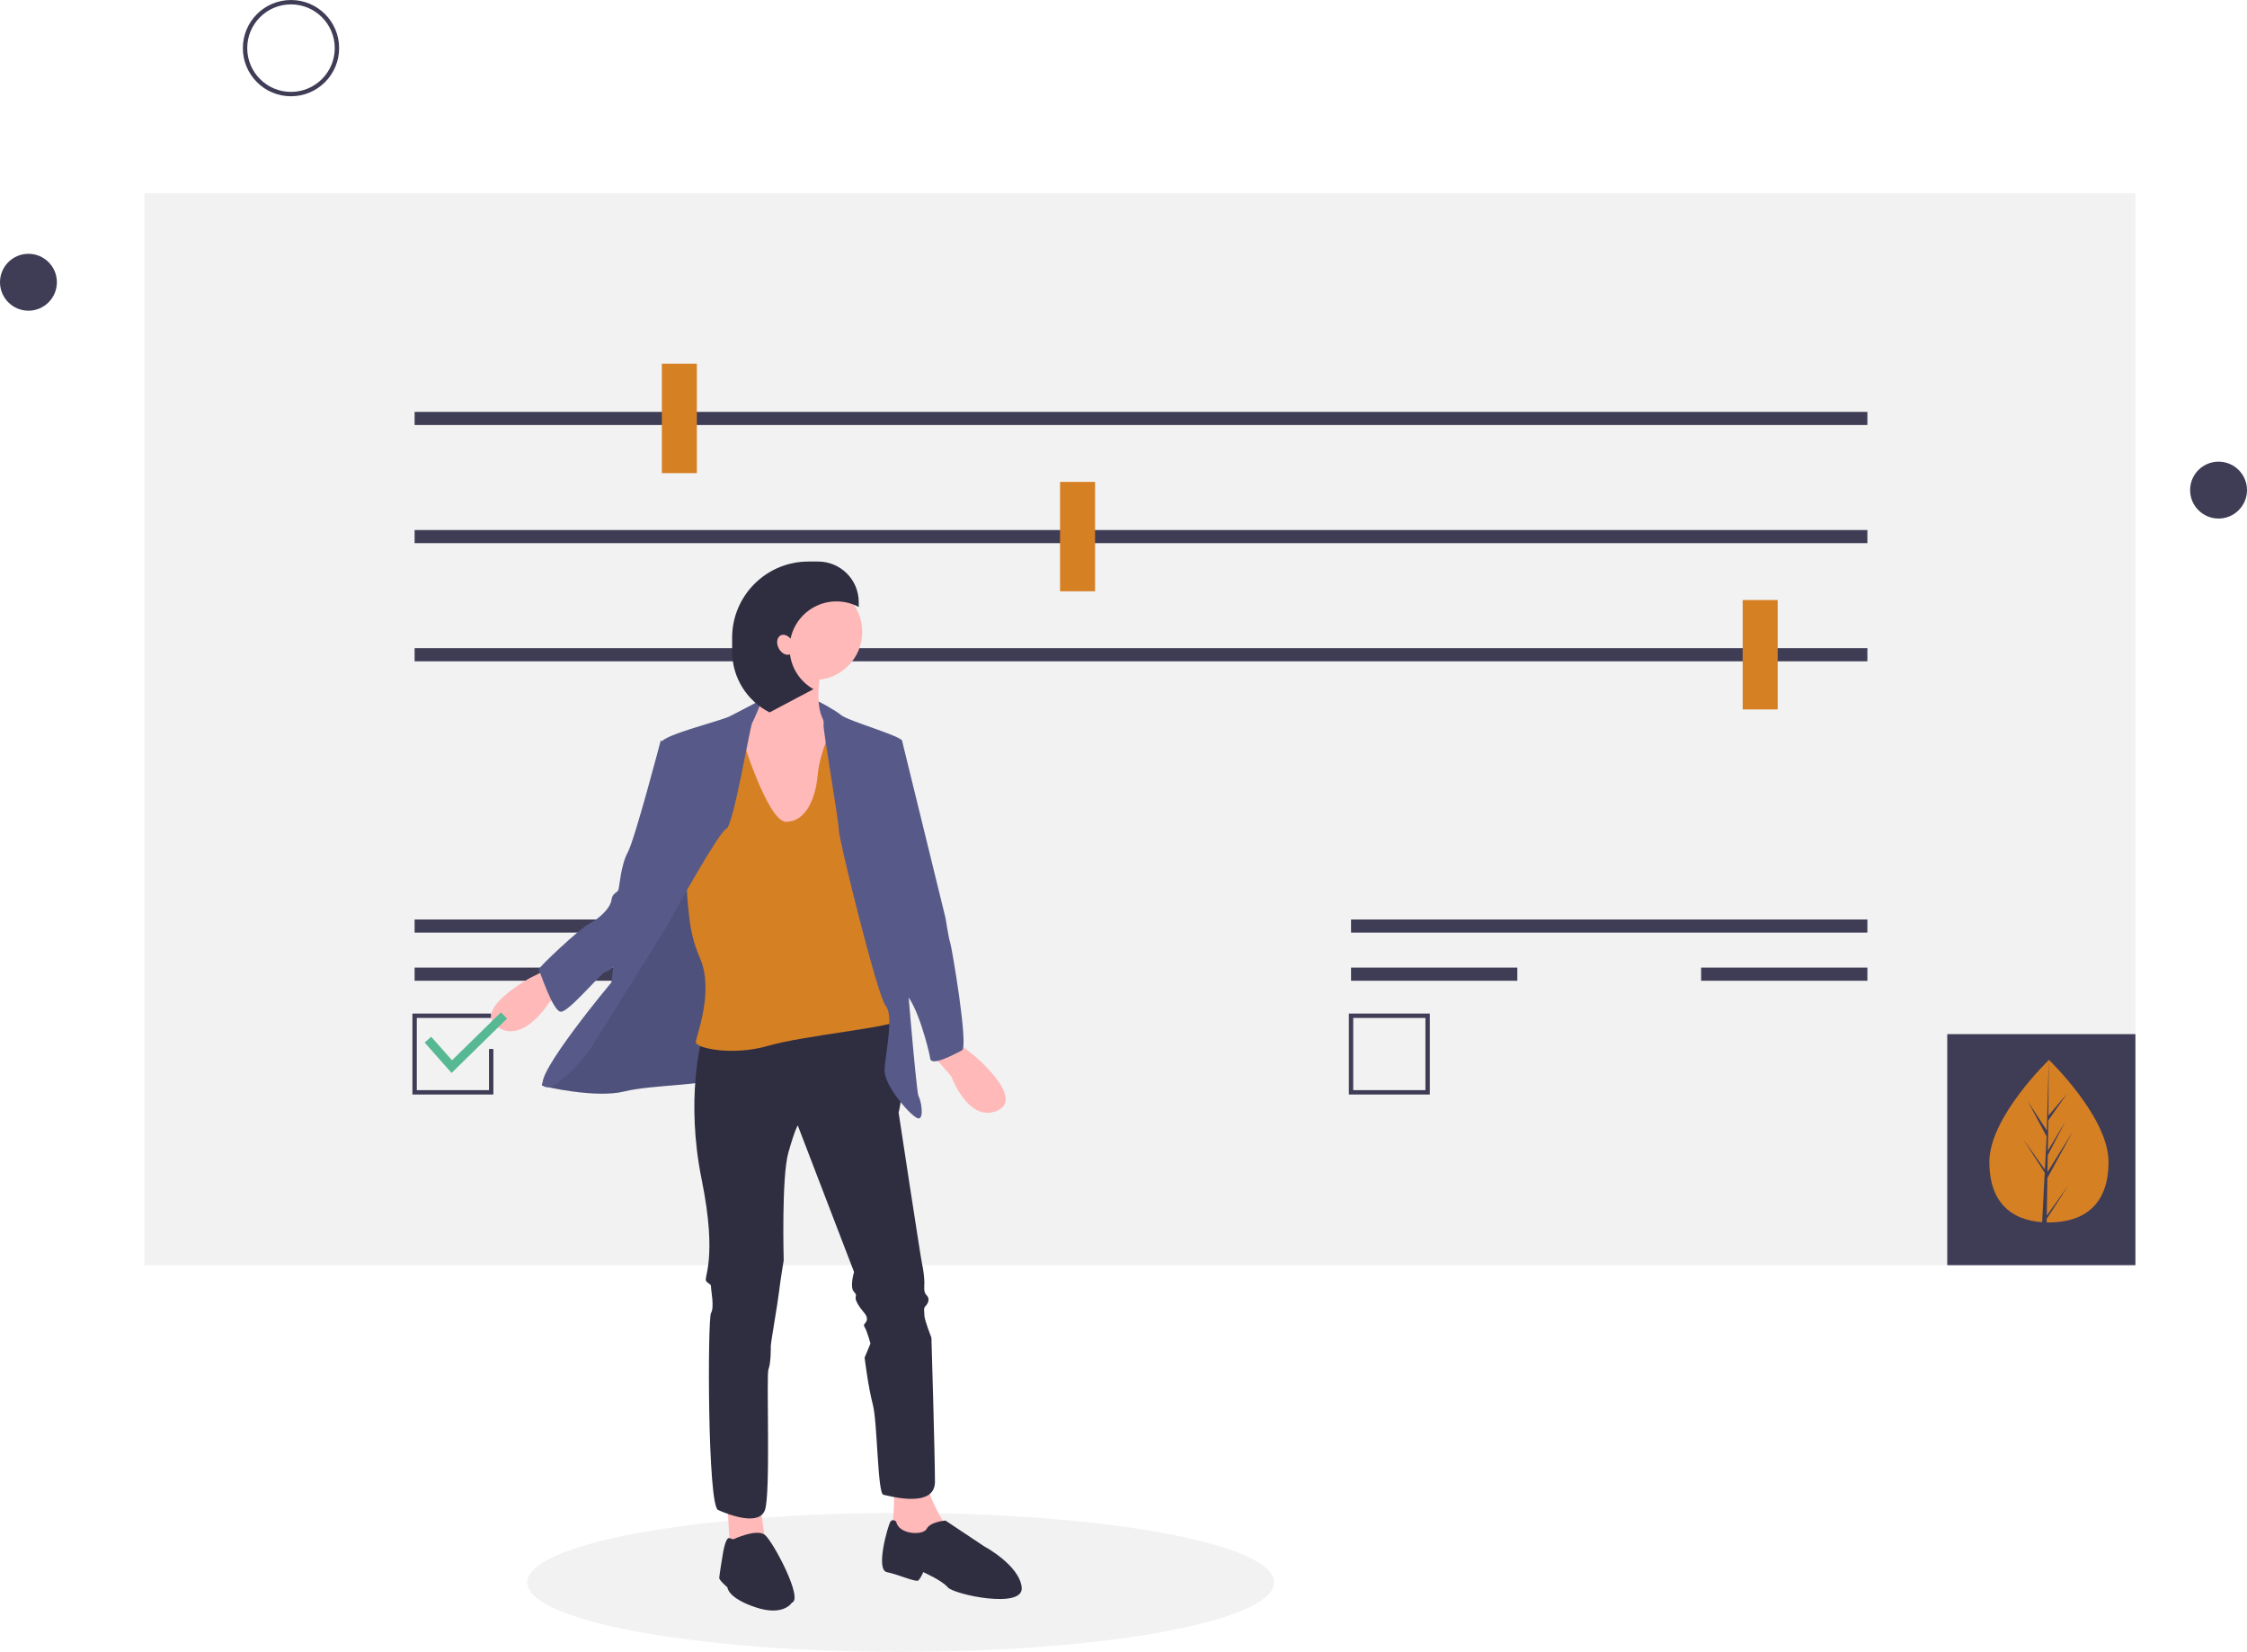
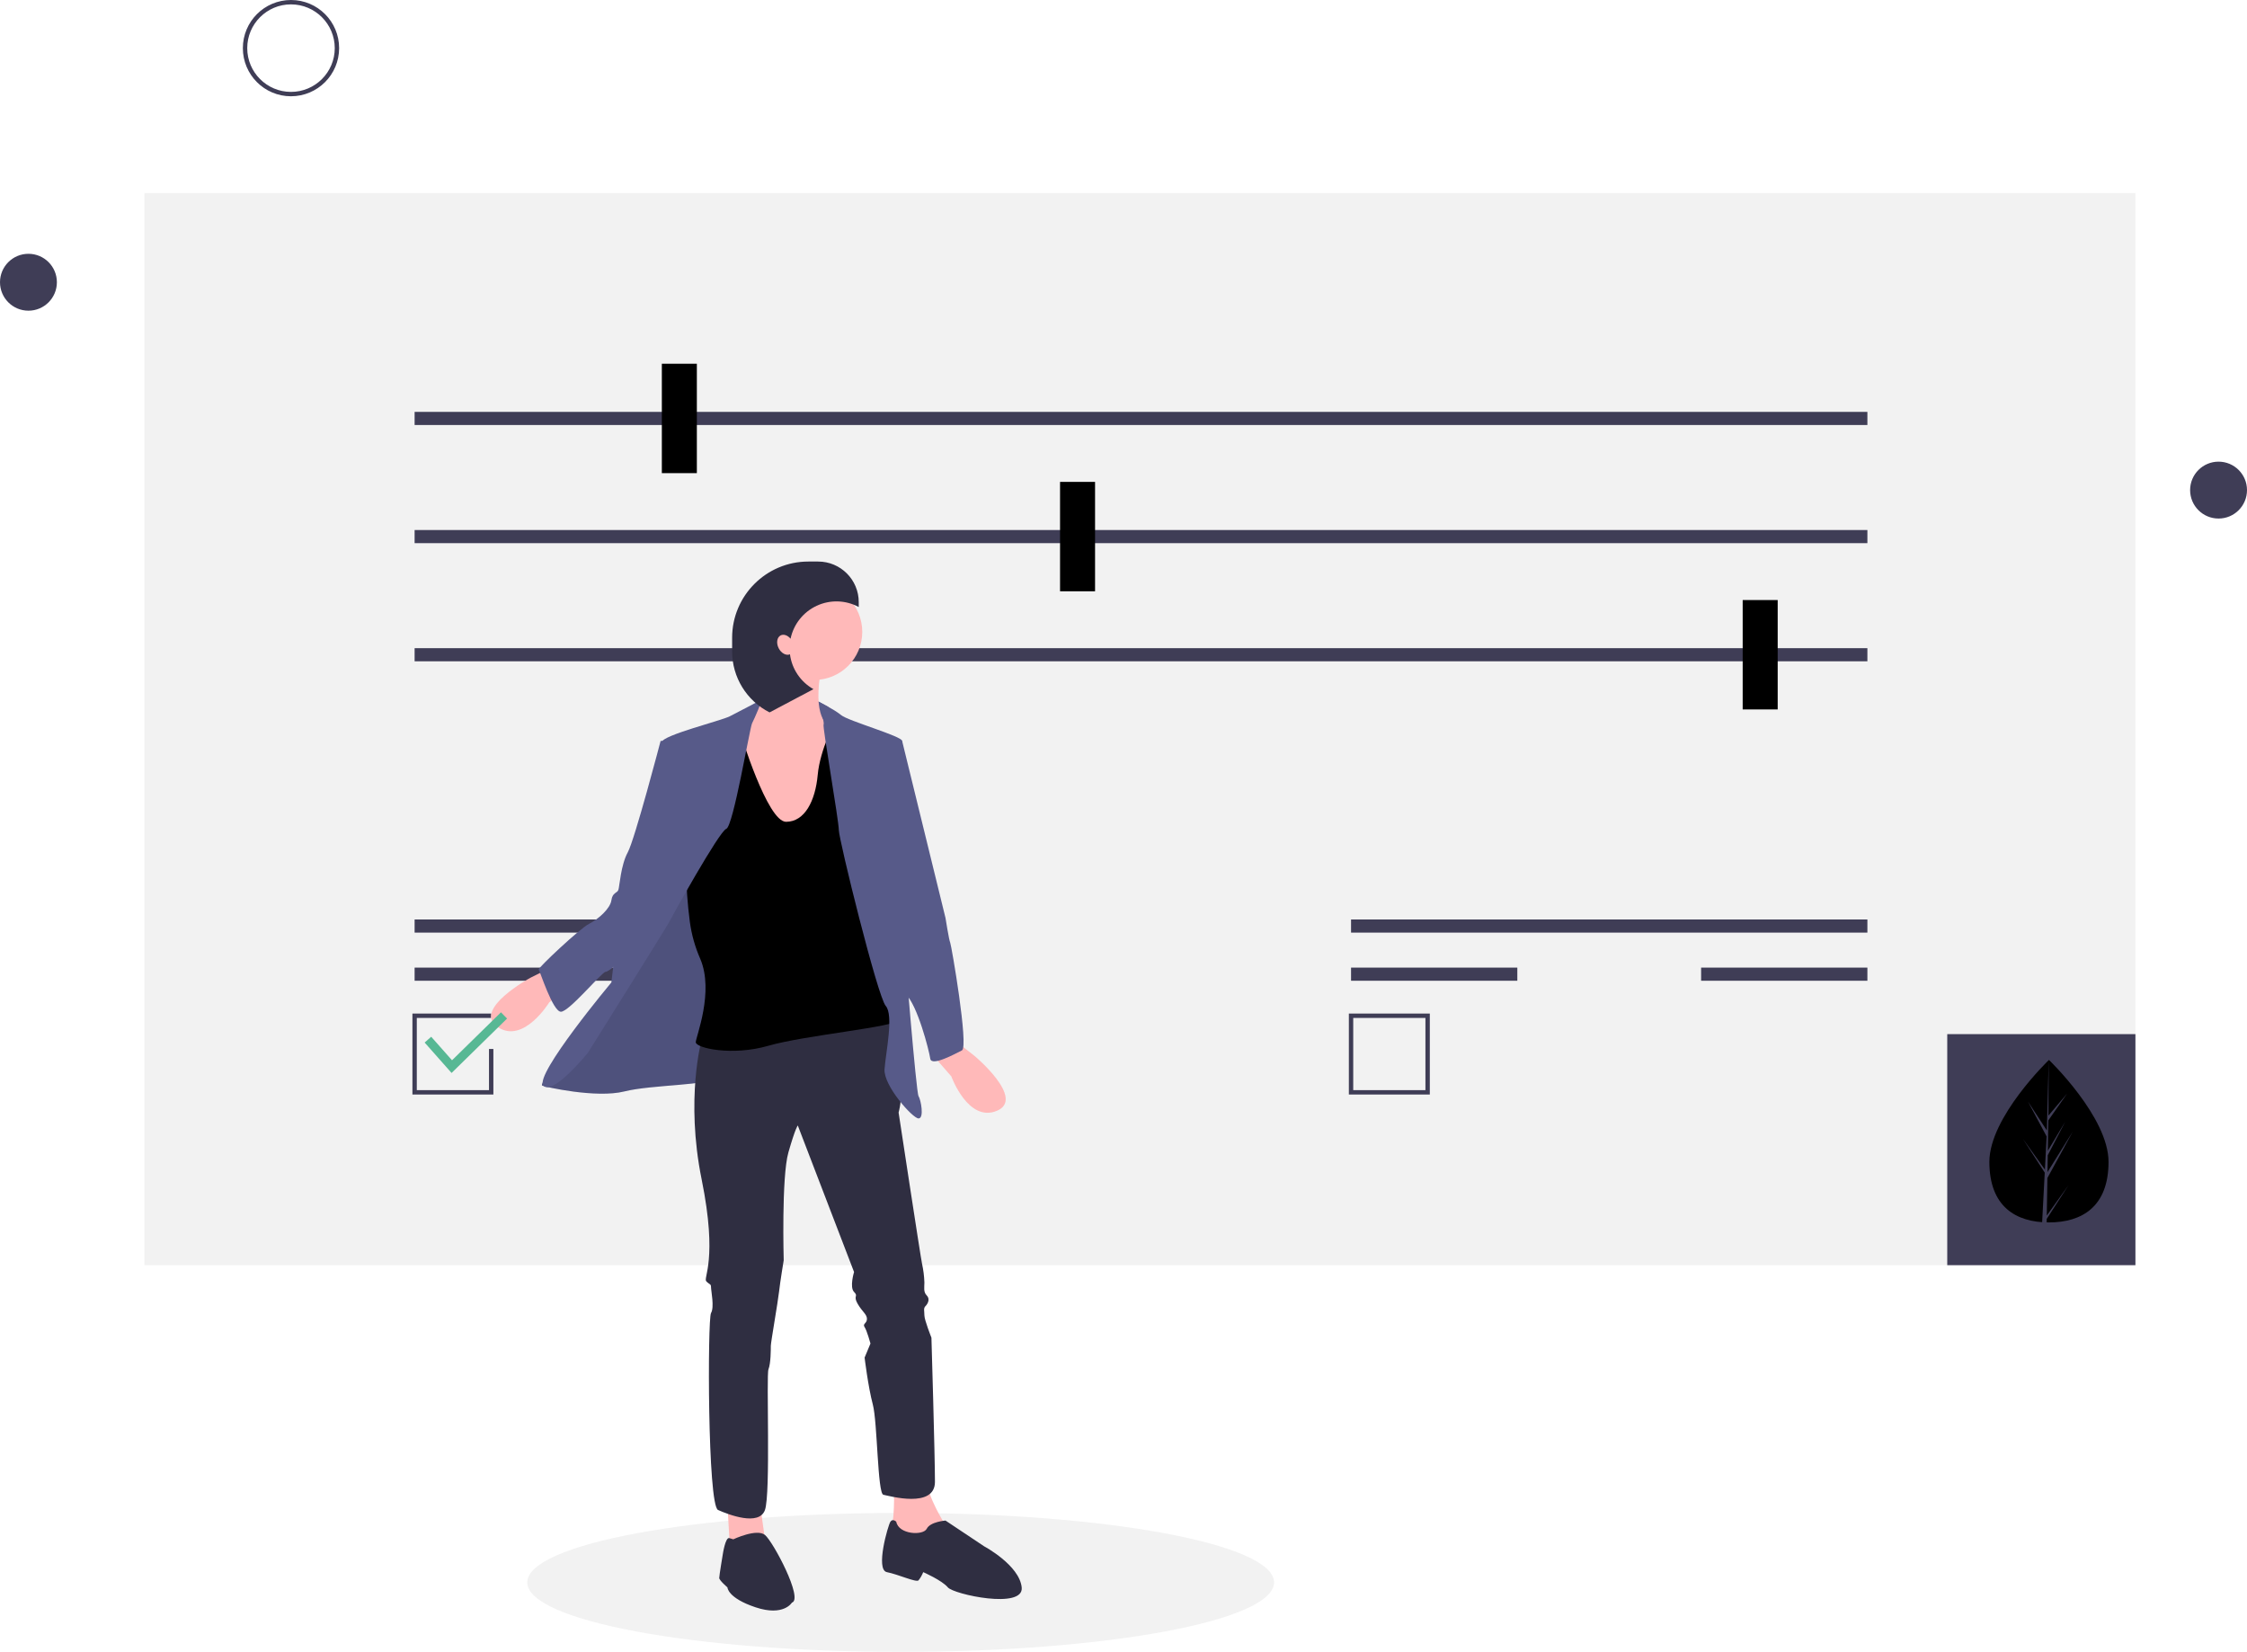
<svg xmlns="http://www.w3.org/2000/svg" id="eaae95e9-bf99-4a62-939f-b246d44eba2f" data-name="Layer 1" width="1027" height="755" viewBox="0 0 1027 755">
  <ellipse cx="411.656" cy="723.244" rx="170.656" ry="31.756" fill="#f2f2f2" />
  <rect x="66" y="88.25" width="910" height="490" fill="#f2f2f2" />
  <rect x="890" y="472.651" width="86" height="105.599" fill="#3f3d56" />
-   <path d="M1050.214,603.54c0,20.509-12.192,27.669-27.232,27.669S995.751,624.049,995.751,603.54s27.232-46.599,27.232-46.599S1050.214,583.031,1050.214,603.54Z" transform="translate(-86.5 -72.5)" fill="#d68024" />
+   <path d="M1050.214,603.54c0,20.509-12.192,27.669-27.232,27.669S995.751,624.049,995.751,603.54s27.232-46.599,27.232-46.599S1050.214,583.031,1050.214,603.54Z" transform="translate(-86.5 -72.5)" class="illustrationPrimary" />
  <polygon points="935.491 555.572 935.769 538.408 947.376 517.174 935.813 535.716 935.939 527.998 943.938 512.636 935.972 525.956 935.972 525.956 936.197 512.076 944.763 499.845 936.233 509.893 936.374 484.441 935.488 518.135 935.561 516.745 926.852 503.414 935.421 519.413 934.61 534.915 934.586 534.504 924.546 520.475 934.555 535.957 934.454 537.896 934.436 537.925 934.444 538.084 932.385 577.414 935.136 577.414 935.466 557.099 945.451 541.655 935.491 555.572" fill="#3f3d56" />
  <path d="M219.5,116.5a22,22,0,1,1,22-22A22.025,22.025,0,0,1,219.5,116.5Zm0-42a20,20,0,1,0,20,20A20.023,20.023,0,0,0,219.5,74.5Z" transform="translate(-86.5 -72.5)" fill="#3f3d56" />
  <circle cx="13" cy="129" r="13" fill="#3f3d56" />
  <circle cx="1014" cy="224" r="13" fill="#3f3d56" />
  <rect x="189.5" y="188.25" width="664" height="6" fill="#3f3d56" />
  <rect x="189.5" y="242.25" width="664" height="6" fill="#3f3d56" />
  <rect x="189.5" y="296.25" width="664" height="6" fill="#3f3d56" />
-   <rect x="302.5" y="166.25" width="16" height="50" fill="#d68024" />
-   <rect x="484.5" y="220.25" width="16" height="50" fill="#d68024" />
-   <rect x="796.5" y="274.25" width="16" height="50" fill="#d68024" />
+   <rect x="302.5" y="166.25" width="16" height="50" class="illustrationPrimary" />
+   <rect x="484.5" y="220.25" width="16" height="50" class="illustrationPrimary" />
+   <rect x="796.5" y="274.25" width="16" height="50" class="illustrationPrimary" />
  <rect x="189.5" y="420.25" width="236" height="6" fill="#3f3d56" />
  <rect x="189.5" y="442.25" width="118" height="6" fill="#3f3d56" />
  <polygon points="225.5 500.25 188.5 500.25 188.5 463.25 224.5 463.25 224.5 465.25 190.5 465.25 190.5 498.25 223.5 498.25 223.5 479.439 225.5 479.439 225.5 500.25" fill="#3f3d56" />
  <rect x="617.5" y="420.25" width="236" height="6" fill="#3f3d56" />
  <rect x="617.5" y="442.25" width="76" height="6" fill="#3f3d56" />
  <rect x="777.5" y="442.25" width="76" height="6" fill="#3f3d56" />
  <path d="M740,572.75H703v-37h37Zm-35-2h33v-33H705Z" transform="translate(-86.5 -72.5)" fill="#3f3d56" />
  <polygon points="378.024 333.278 351.768 333.278 351.768 320.418 373.737 320.418 378.56 323.097 378.024 333.278" fill="#575a89" />
  <polygon points="332.478 687.469 333.549 706.76 349.625 703.545 346.945 684.254 332.478 687.469" fill="#ffb9b9" />
  <path d="M495.067,749.788s.536,16.075-1.072,20.362,4.287,6.43,4.287,6.43h12.86l7.502,1.072V769.615s-8.573-13.396-8.573-20.898S495.067,749.788,495.067,749.788Z" transform="translate(-86.5 -72.5)" fill="#ffb9b9" />
  <path d="M421.657,776.045s10.717-5.063,14.468-1.996S453.807,803.372,448.449,804.98c0,0-3.751,6.43-16.611,2.143s-12.86-9.109-12.86-9.109-3.751-3.215-3.751-4.287,1.608-10.717,1.608-10.717,1.189-8.07,3.006-7.518Z" transform="translate(-86.5 -72.5)" fill="#2f2e41" />
  <path d="M496.139,768.007s-1.608-1.608-2.679,0-6.966,21.969-1.608,23.041,13.396,4.823,14.468,3.751a14.68,14.68,0,0,0,2.143-3.751s8.573,3.751,11.253,6.966,34.83,10.181,33.758,0-17.147-18.754-17.147-18.754l-17.683-11.789s-6.966.536-8.573,3.751S497.21,773.901,496.139,768.007Z" transform="translate(-86.5 -72.5)" fill="#2f2e41" />
  <path d="M339.137,560.636s-5.894,7.502-4.823,8.038,24.649,5.894,37.509,2.679,39.652-2.679,41.26-6.43,21.434-50.369,21.434-50.369L428.087,479.189l-6.966-9.109-16.075-13.932-32.15,60.014Z" transform="translate(-86.5 -72.5)" fill="#575a89" />
  <path d="M339.137,560.636s-5.894,7.502-4.823,8.038,24.649,5.894,37.509,2.679,39.652-2.679,41.26-6.43,21.434-50.369,21.434-50.369L428.087,479.189l-6.966-9.109-16.075-13.932-32.15,60.014Z" transform="translate(-86.5 -72.5)" opacity="0.1" />
  <path d="M407.189,547.776s-7.502,26.792,0,63.765.536,45.011,2.143,46.618,2.143,1.072,2.143,2.679,1.608,9.109,0,11.789-1.608,87.878,3.215,90.021,18.754,7.502,21.434,0,.536-61.622,1.608-64.301,1.072-9.109,1.072-10.717,3.215-19.826,3.751-24.649S444.698,648.514,444.698,648.514s-1.072-38.045,2.143-49.297,4.287-12.324,4.287-12.324l25.72,66.98s-2.143,6.966,0,9.109-.536,1.608,1.608,5.358,4.287,4.823,4.287,6.966-2.143,2.143-1.072,3.751,2.679,7.502,2.679,7.502l-2.679,6.43s1.608,13.396,3.751,21.434,2.143,40.724,4.823,41.26,23.577,6.43,23.577-5.894-1.608-65.908-1.608-65.908-3.215-8.038-3.215-10.181-.536-3.215.536-4.287,2.143-3.215.536-4.823-1.072-3.751-1.072-5.894a46.899,46.899,0,0,0-1.072-8.573c-.536-2.143-10.717-69.124-10.717-69.124s2.143-8.038,0-8.573-2.143-4.823-2.143-6.966,5.358-28.935-1.072-28.935S407.189,547.776,407.189,547.776Z" transform="translate(-86.5 -72.5)" fill="#2f2e41" />
  <path d="M336.458,515.626l-7.502,3.751s-26.792,14.468-15.004,22.505,23.577-11.253,23.577-11.253l11.253-8.573Z" transform="translate(-86.5 -72.5)" fill="#ffb9b9" />
  <path d="M440.947,368.805s-2.143,24.649-13.396,30.007-3.751,45.547-3.751,45.547l15.539,15.004,27.328-8.038,3.215-18.219,2.679-18.754-6.43-9.645s-8.038-2.143-4.823-23.577S440.947,368.805,440.947,368.805Z" transform="translate(-86.5 -72.5)" fill="#ffb9b9" />
-   <path d="M424.872,407.386s12.324,40.724,20.898,40.724,13.396-9.645,14.468-21.434,8.038-24.649,8.038-24.649L484.886,417.031s13.396,118.421,12.324,121.636-42.867,6.966-59.478,11.789S404.51,551.527,404.51,548.848c0-2.386,8.501-23.049,2.032-38.14a62.863,62.863,0,0,1-4.746-16.875c-1.001-7.944-1.931-17.558-1.037-20.538,1.608-5.358,10.181-62.158,10.181-62.158Z" transform="translate(-86.5 -72.5)" fill="#d68024" />
+   <path d="M424.872,407.386s12.324,40.724,20.898,40.724,13.396-9.645,14.468-21.434,8.038-24.649,8.038-24.649L484.886,417.031s13.396,118.421,12.324,121.636-42.867,6.966-59.478,11.789S404.51,551.527,404.51,548.848c0-2.386,8.501-23.049,2.032-38.14a62.863,62.863,0,0,1-4.746-16.875c-1.001-7.944-1.931-17.558-1.037-20.538,1.608-5.358,10.181-62.158,10.181-62.158Z" transform="translate(-86.5 -72.5)" class="illustrationPrimary" />
  <path d="M433.945,392.601s-9.608,5.14-13.895,7.283-30.543,8.573-31.079,11.789,3.751,48.226,1.608,53.048-23.577,47.69-23.577,47.69l-1.072,9.109s-35.366,42.331-31.079,47.154,20.362-15.004,20.362-15.004,35.901-57.335,36.973-59.478,23.041-41.796,26.256-42.867,10.717-46.082,11.789-48.226S435.515,391.748,433.945,392.601Z" transform="translate(-86.5 -72.5)" fill="#575a89" />
  <path d="M391.65,411.137h-3.215s-11.789,45.011-15.004,50.905-3.751,15.539-4.287,17.147-2.679,1.072-3.215,4.823-5.894,8.573-10.181,10.717-23.577,20.362-23.041,20.898,6.43,19.29,10.181,19.29,18.754-18.219,20.362-18.219,8.573-6.43,9.645-6.966,28.4-50.905,27.328-63.229S391.65,411.137,391.65,411.137Z" transform="translate(-86.5 -72.5)" fill="#575a89" />
  <path d="M525.349,549.959l6.6,5.175s23.358,19.533,10.2,25.051-20.851-15.74-20.851-15.74L511.988,553.794Z" transform="translate(-86.5 -72.5)" fill="#ffb9b9" />
  <path d="M460.654,393.236s7.085,3.433,10.3,6.112,27.864,9.645,27.864,11.789-2.679,35.366-2.679,35.366l3.751,58.943s5.358,66.444,6.43,68.052,2.679,10.181,0,10.181-16.075-15.004-15.539-22.505,4.287-24.649.536-28.935-21.434-76.089-21.434-80.376-7.502-47.154-6.966-48.226S460.654,393.236,460.654,393.236Z" transform="translate(-86.5 -72.5)" fill="#575a89" />
  <path d="M490.78,410.601l8.038.536,19.826,80.912s1.608,10.181,2.143,11.253,8.573,47.69,5.358,49.297-13.932,7.502-14.468,3.751-5.894-24.649-11.253-29.471-10.717-87.878-10.717-87.878Z" transform="translate(-86.5 -72.5)" fill="#575a89" />
  <circle cx="372.13" cy="288.804" r="21.969" fill="#ffb9b9" />
  <path d="M443.298,362.908c1.398-.718,3.237-.042,4.528,1.521a21.443,21.443,0,0,1,31.166-14.488v-2.233a18.554,18.554,0,0,0-18.554-18.554h-4.46A34.857,34.857,0,0,0,421.121,364.01v6.221A31.251,31.251,0,0,0,438.235,398.105l20.064-10.622a21.445,21.445,0,0,1-10.741-15.932c-1.698.741-3.972-.458-5.155-2.761C441.187,366.42,441.587,363.787,443.298,362.908Z" transform="translate(-86.5 -72.5)" fill="#2f2e41" />
  <polyline points="195.583 475.174 206.5 487.5 230.364 464.108" fill="none" stroke="#57b894" stroke-miterlimit="10" stroke-width="4" />
</svg>
